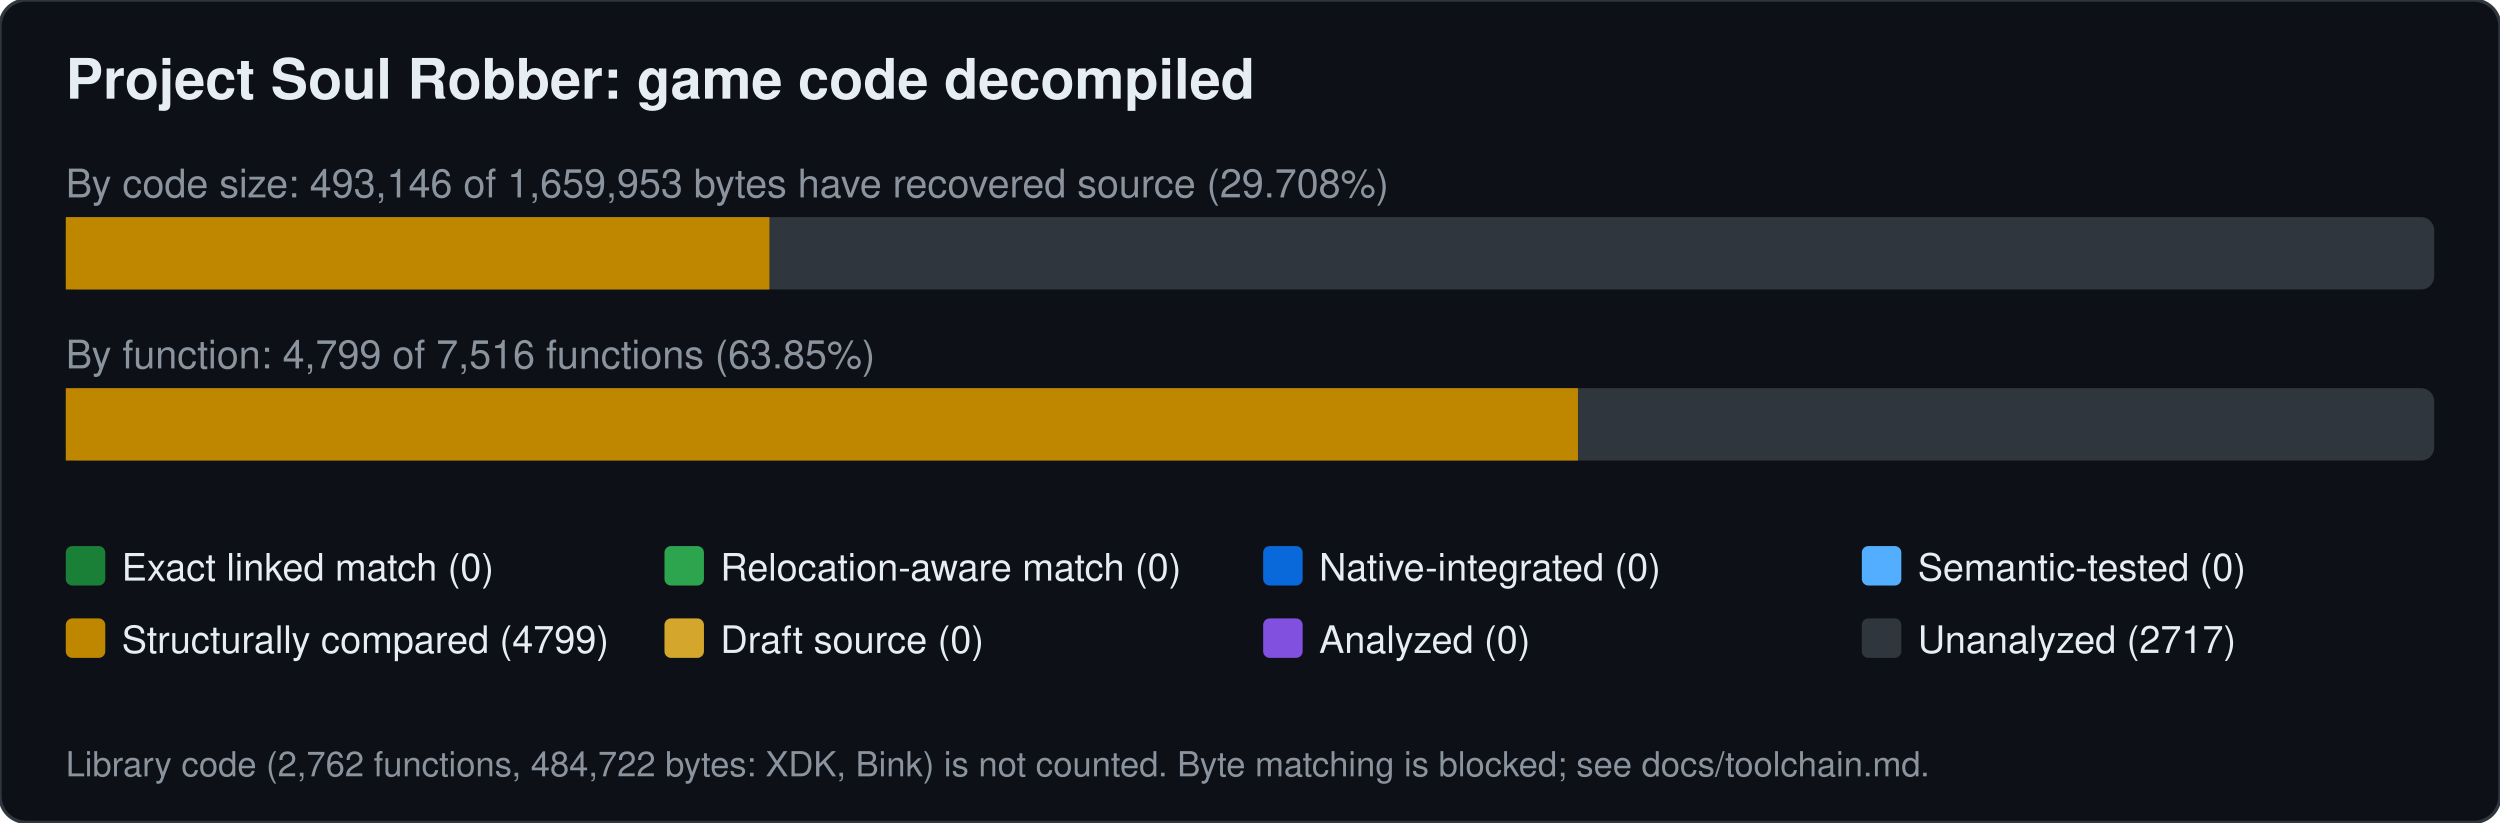
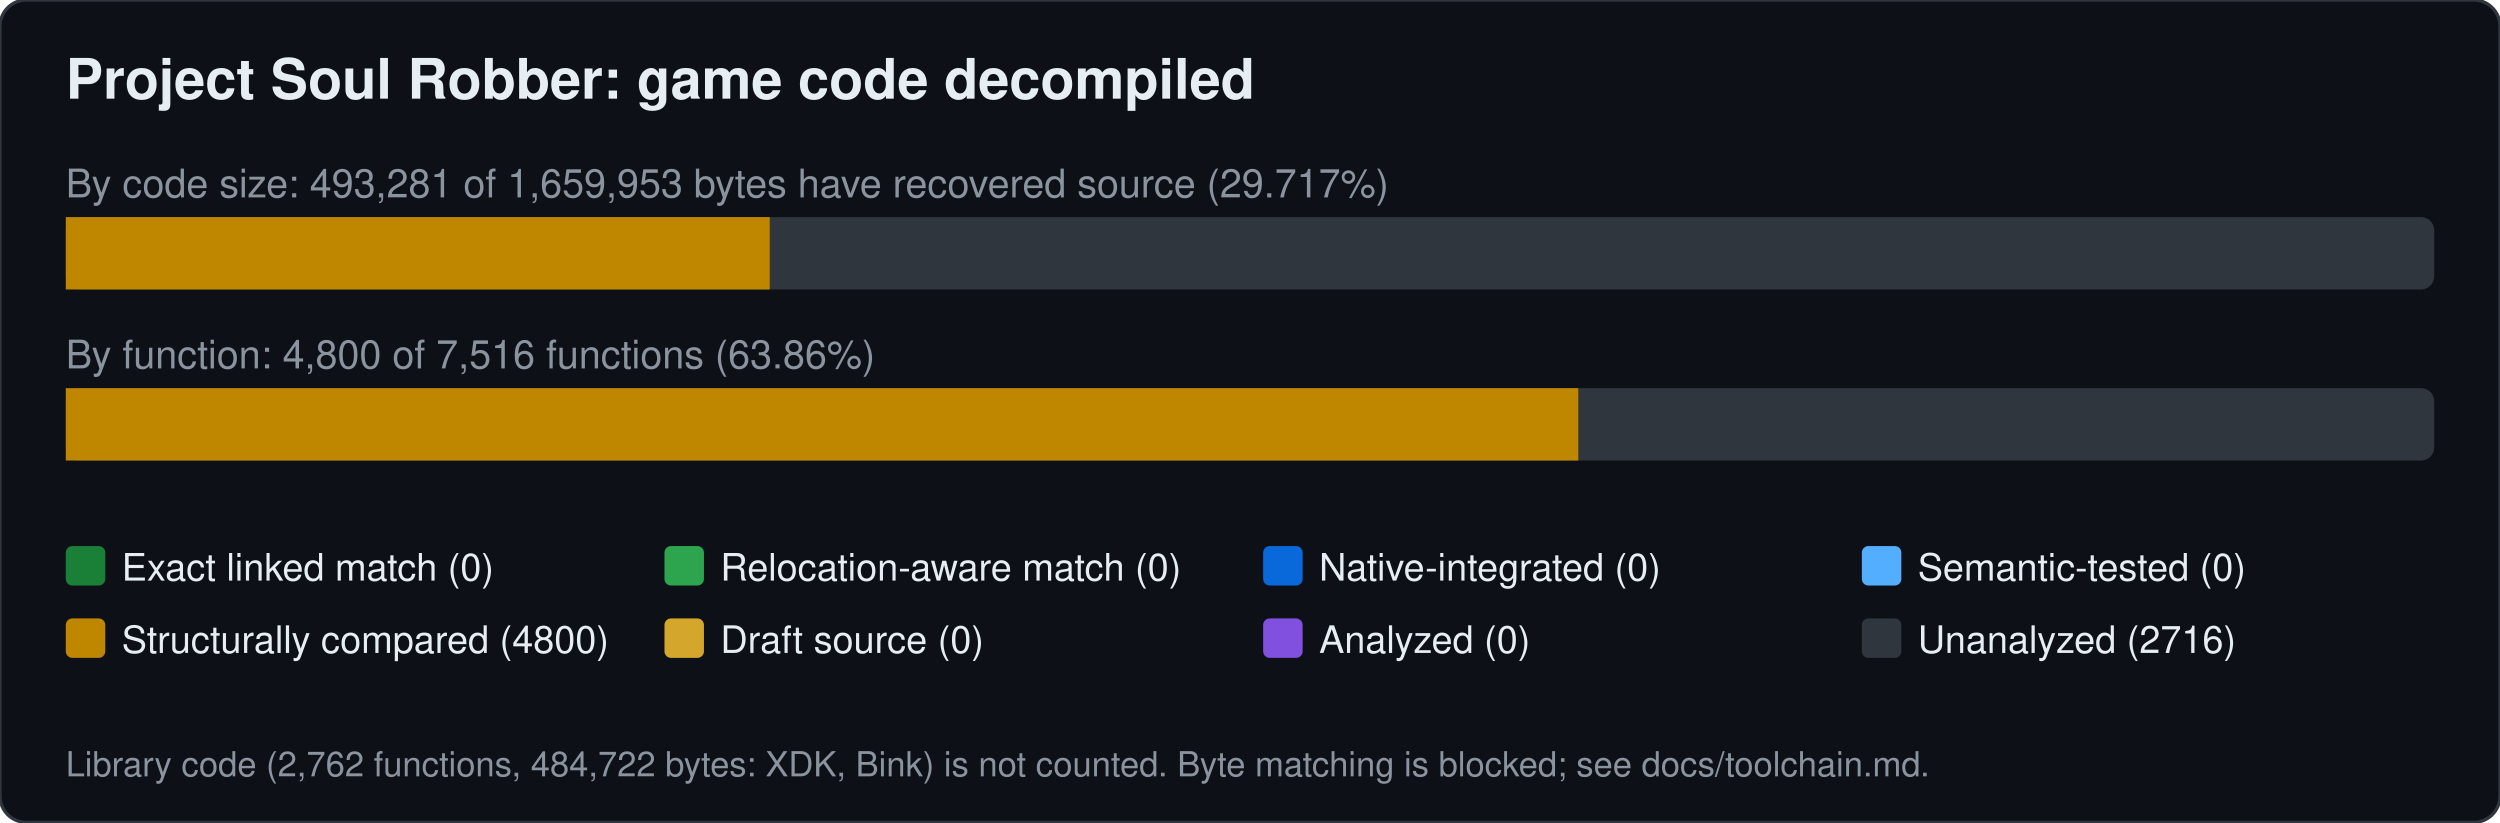
<svg xmlns="http://www.w3.org/2000/svg" width="760" height="250" viewBox="0 0 760 250" font-family="Segoe UI,Helvetica,Arial,sans-serif">
  <rect width="760" height="250" rx="8" fill="#0d1117" stroke="#30363d" />
  <text x="20" y="30" font-size="17" font-weight="600" fill="#e6edf3">Project Soul Robber: game code decompiled</text>
-   <text x="20" y="60" font-size="12" fill="#8b949e">By code size: 493,146 of 1,659,953 bytes have recovered source (29.708%)</text>
+   <text x="20" y="60" font-size="12" fill="#8b949e">By code size: 493,281 of 1,659,953 bytes have recovered source (29.717%)</text>
  <rect x="20" y="66" width="720" height="22" rx="4" fill="#30363d" />
-   <rect x="20.0" y="66" width="213.9" height="22" fill="#bf8700" />
-   <text x="20" y="112" font-size="12" fill="#8b949e">By function: 4,799 of 7,516 functions (63.85%)</text>
+   <rect x="20.0" y="66" width="214.0" height="22" fill="#bf8700" />
+   <text x="20" y="112" font-size="12" fill="#8b949e">By function: 4,800 of 7,516 functions (63.86%)</text>
  <rect x="20" y="118" width="720" height="22" rx="4" fill="#30363d" />
-   <rect x="20.0" y="118" width="459.7" height="22" fill="#bf8700" />
+   <rect x="20.0" y="118" width="459.8" height="22" fill="#bf8700" />
  <rect x="20" y="166" width="12" height="12" rx="2" fill="#1a7f37" />
  <text x="37" y="176.5" font-size="11.5" fill="#e6edf3">Exact linked match (0)</text>
  <rect x="202" y="166" width="12" height="12" rx="2" fill="#2da44e" />
  <text x="219" y="176.5" font-size="11.5" fill="#e6edf3">Relocation-aware match (0)</text>
  <rect x="384" y="166" width="12" height="12" rx="2" fill="#0969da" />
  <text x="401" y="176.5" font-size="11.5" fill="#e6edf3">Native-integrated (0)</text>
  <rect x="566" y="166" width="12" height="12" rx="2" fill="#54aeff" />
  <text x="583" y="176.5" font-size="11.5" fill="#e6edf3">Semantic-tested (0)</text>
  <rect x="20" y="188" width="12" height="12" rx="2" fill="#bf8700" />
-   <text x="37" y="198.5" font-size="11.5" fill="#e6edf3">Structurally compared (4799)</text>
+   <text x="37" y="198.5" font-size="11.5" fill="#e6edf3">Structurally compared (4800)</text>
  <rect x="202" y="188" width="12" height="12" rx="2" fill="#d4a72c" />
  <text x="219" y="198.5" font-size="11.5" fill="#e6edf3">Draft source (0)</text>
  <rect x="384" y="188" width="12" height="12" rx="2" fill="#8250df" />
  <text x="401" y="198.5" font-size="11.5" fill="#e6edf3">Analyzed (0)</text>
  <rect x="566" y="188" width="12" height="12" rx="2" fill="#30363d" />
-   <text x="583" y="198.5" font-size="11.5" fill="#e6edf3">Unanalyzed (2717)</text>
+   <text x="583" y="198.5" font-size="11.5" fill="#e6edf3">Unanalyzed (2716)</text>
  <text x="20" y="236" font-size="10.5" fill="#8b949e">Library code (2,762 functions, 484,722 bytes: XDK, Bink) is not counted. Byte matching is blocked; see docs/toolchain.md.</text>
</svg>
